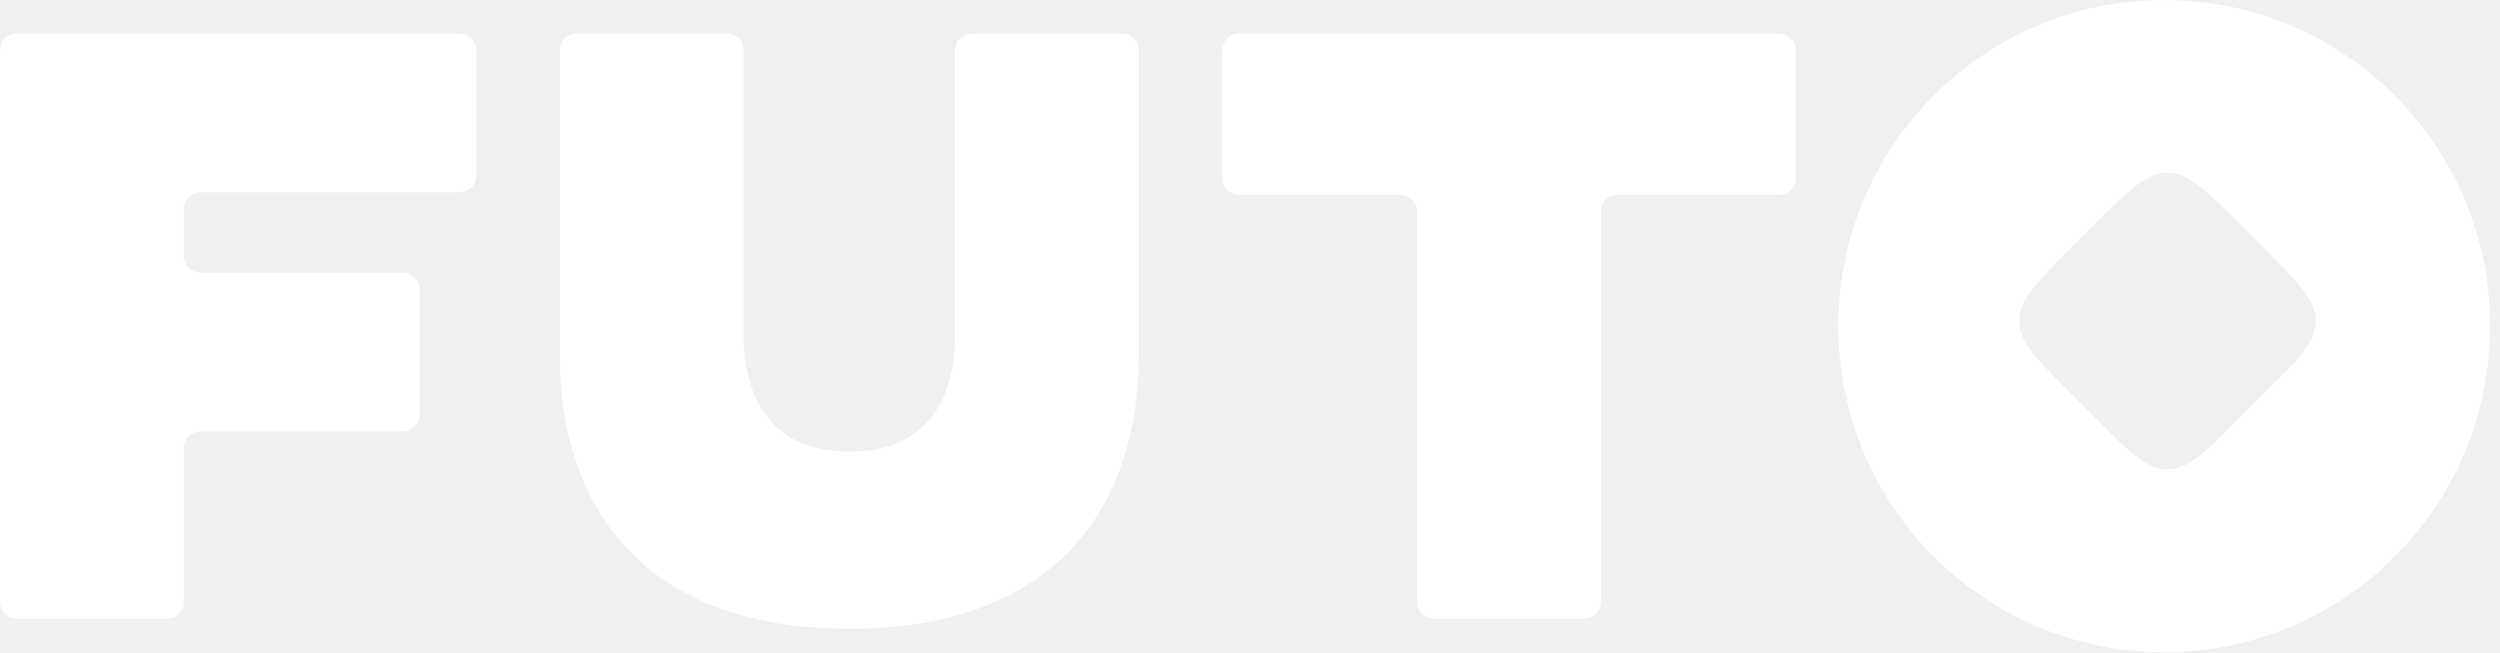
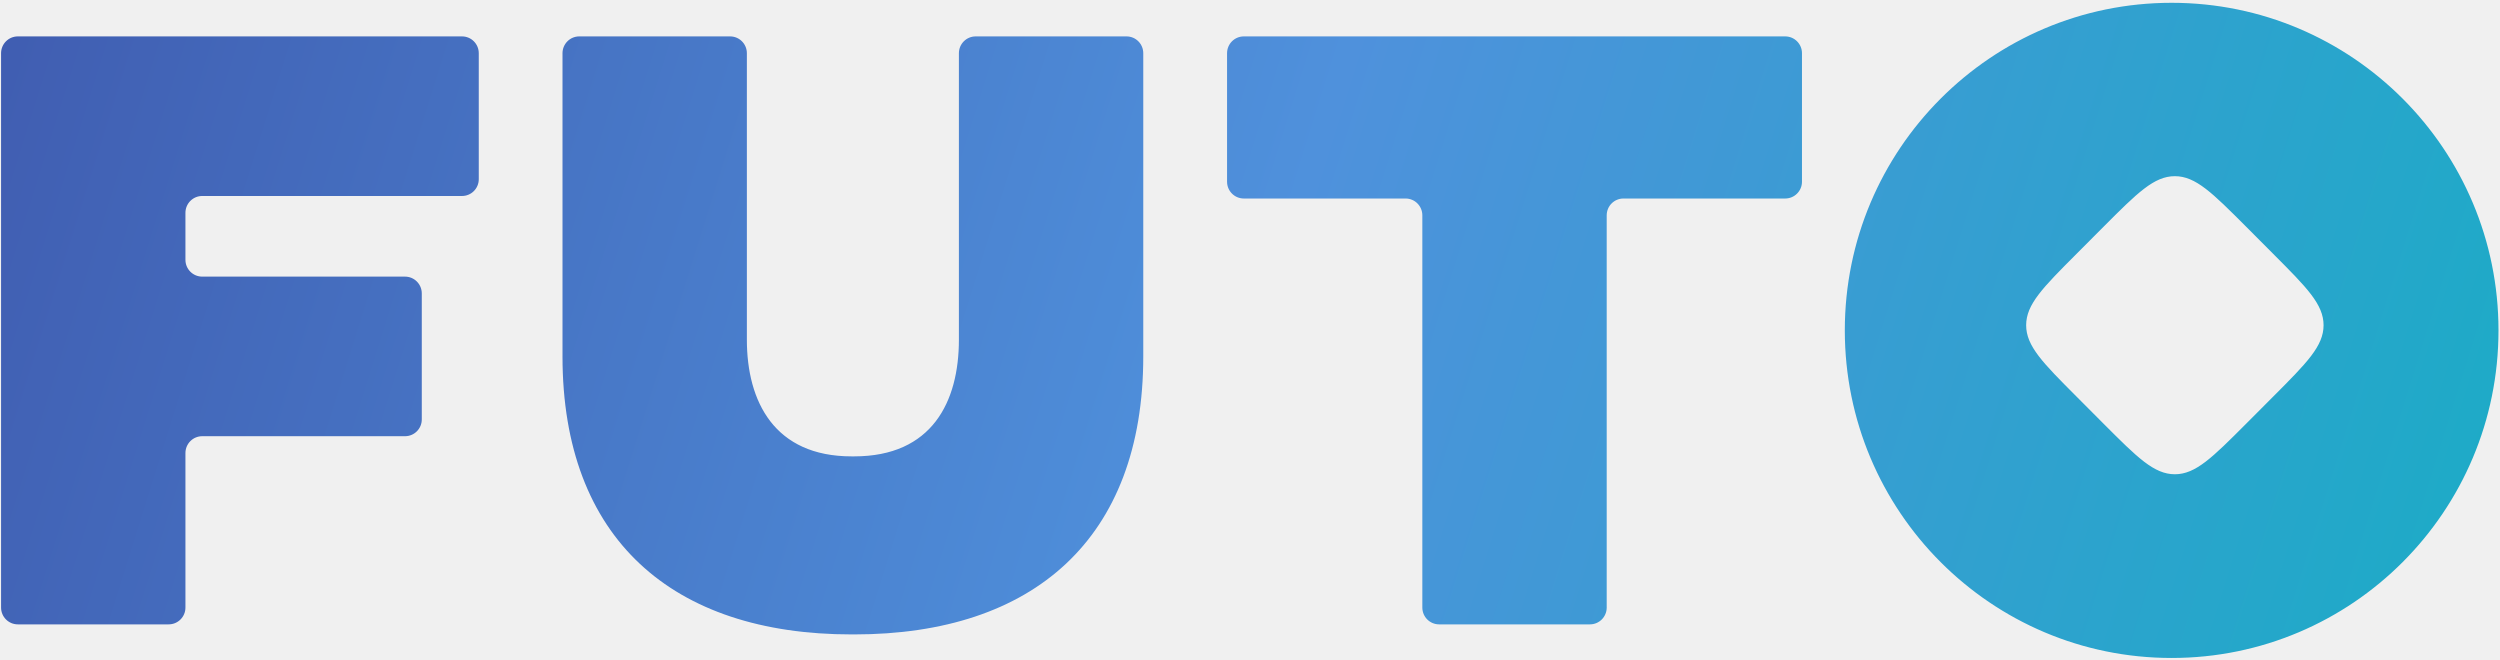
- <svg xmlns="http://www.w3.org/2000/svg" width="130" viewBox="0 0 92 24" fill="none">
-   <path fill-rule="evenodd" clip-rule="evenodd" d="M91.636 12C91.636 18.627 86.267 24 79.644 24C73.02 24 67.651 18.627 67.651 12C67.651 5.373 73.02 0 79.644 0C86.267 0 91.636 5.373 91.636 12ZM76.15 14.421C74.92 13.191 74.305 12.575 74.305 11.811C74.305 11.046 74.92 10.431 76.15 9.2L77.153 8.197C78.383 6.966 78.998 6.351 79.762 6.351C80.526 6.351 81.141 6.966 82.371 8.197L83.374 9.2C84.604 10.431 85.219 11.046 85.219 11.811C85.219 12.575 84.604 13.191 83.374 14.421L82.371 15.425C81.141 16.655 80.526 17.271 79.762 17.271C78.998 17.271 78.383 16.655 77.153 15.425L76.15 14.421ZM16.913 7.077C17.252 7.077 17.528 6.801 17.528 6.462V1.846C17.528 1.506 17.252 1.231 16.913 1.231H0.615C0.275 1.231 0 1.506 0 1.846V22.154C0 22.494 0.275 22.769 0.615 22.769H6.15C6.49 22.769 6.765 22.494 6.765 22.154V16.492C6.765 16.152 7.04 15.877 7.38 15.877H14.822C15.161 15.877 15.437 15.601 15.437 15.261V10.646C15.437 10.306 15.161 10.031 14.822 10.031H7.38C7.04 10.031 6.765 9.755 6.765 9.415V7.692C6.765 7.352 7.04 7.077 7.38 7.077H16.913ZM31.209 23.139H31.302C37.882 23.139 41.91 19.631 41.91 12.954V1.846C41.91 1.506 41.635 1.231 41.295 1.231H35.76C35.421 1.231 35.145 1.506 35.145 1.846V12.338C35.145 14.615 34.161 16.615 31.302 16.615H31.209C28.38 16.615 27.366 14.615 27.366 12.338V1.846C27.366 1.506 27.09 1.231 26.75 1.231H21.215C20.876 1.231 20.6 1.506 20.6 1.846V12.954C20.6 19.631 24.629 23.139 31.209 23.139ZM44.984 1.846C44.984 1.506 45.26 1.231 45.599 1.231H65.464C65.804 1.231 66.079 1.506 66.079 1.846V6.554C66.079 6.894 65.804 7.169 65.464 7.169H59.529C59.19 7.169 58.914 7.445 58.914 7.785V22.154C58.914 22.494 58.639 22.769 58.3 22.769H52.764C52.425 22.769 52.149 22.494 52.149 22.154V7.785C52.149 7.445 51.874 7.169 51.534 7.169H45.599C45.26 7.169 44.984 6.894 44.984 6.554V1.846Z" fill="#fff" />
+ <svg xmlns="http://www.w3.org/2000/svg" width="91" height="24" viewBox="0 0 91 24" fill="none">
+   <g clip-path="url(#clip0_278_425)">
+     <path fill-rule="evenodd" clip-rule="evenodd" d="M90.945 12.026C90.945 18.611 85.618 23.95 79.048 23.95C72.477 23.95 67.151 18.611 67.151 12.026C67.151 5.441 72.477 0.102 79.048 0.102C85.618 0.102 90.945 5.441 90.945 12.026ZM75.582 14.432C74.362 13.209 73.752 12.598 73.752 11.838C73.752 11.078 74.362 10.467 75.582 9.244L76.576 8.247C77.797 7.024 78.407 6.413 79.165 6.413C79.923 6.413 80.533 7.024 81.754 8.247L82.748 9.244C83.968 10.467 84.578 11.078 84.578 11.838C84.578 12.598 83.968 13.209 82.748 14.432L81.754 15.429C80.533 16.652 79.923 17.263 79.165 17.263C78.407 17.263 77.797 16.652 76.576 15.429L75.582 14.432ZM16.817 7.134C17.154 7.134 17.427 6.861 17.427 6.523V1.937C17.427 1.599 17.154 1.325 16.817 1.325H0.649C0.312 1.325 0.039 1.599 0.039 1.937V22.115C0.039 22.453 0.312 22.727 0.649 22.727H6.14C6.477 22.727 6.75 22.453 6.75 22.115V16.49C6.75 16.152 7.024 15.878 7.36 15.878H14.743C15.08 15.878 15.353 15.605 15.353 15.267V10.681C15.353 10.343 15.08 10.069 14.743 10.069H7.36C7.024 10.069 6.75 9.796 6.75 9.458V7.746C6.75 7.408 7.024 7.134 7.36 7.134H16.817ZM31 23.093H31.091C37.619 23.093 41.615 19.608 41.615 12.974V1.937C41.615 1.599 41.342 1.325 41.005 1.325H35.514C35.178 1.325 34.904 1.599 34.904 1.937V12.362C34.904 14.625 33.928 16.612 31.091 16.612H31C28.193 16.612 27.186 14.625 27.186 12.362V1.937C27.186 1.599 26.913 1.325 26.576 1.325H21.085C20.748 1.325 20.475 1.599 20.475 1.937V12.974C20.475 19.608 24.471 23.093 31 23.093ZM44.665 1.937C44.665 1.599 44.938 1.325 45.275 1.325H64.981C65.319 1.325 65.592 1.599 65.592 1.937V6.615C65.592 6.952 65.319 7.226 64.981 7.226H59.094C58.757 7.226 58.484 7.5 58.484 7.838V22.115C58.484 22.453 58.211 22.727 57.874 22.727H52.383C52.046 22.727 51.773 22.453 51.773 22.115V7.838C51.773 7.5 51.5 7.226 51.163 7.226H45.275C44.938 7.226 44.665 6.952 44.665 6.615V1.937Z" fill="url(#paint0_linear_278_425)" />
+   </g>
+   <defs>
+     <linearGradient id="paint0_linear_278_425" x1="0.039" y1="0.102" x2="89.633" y2="28.141" gradientUnits="userSpaceOnUse">
+       <stop stop-color="#405DB1" />
+       <stop offset="0.504" stop-color="#4F91DC" />
+       <stop offset="1" stop-color="#1BACC6" />
+     </linearGradient>
+     <clipPath id="clip0_278_425">
+       <rect width="91" height="24" fill="white" />
+     </clipPath>
+   </defs>
</svg>
